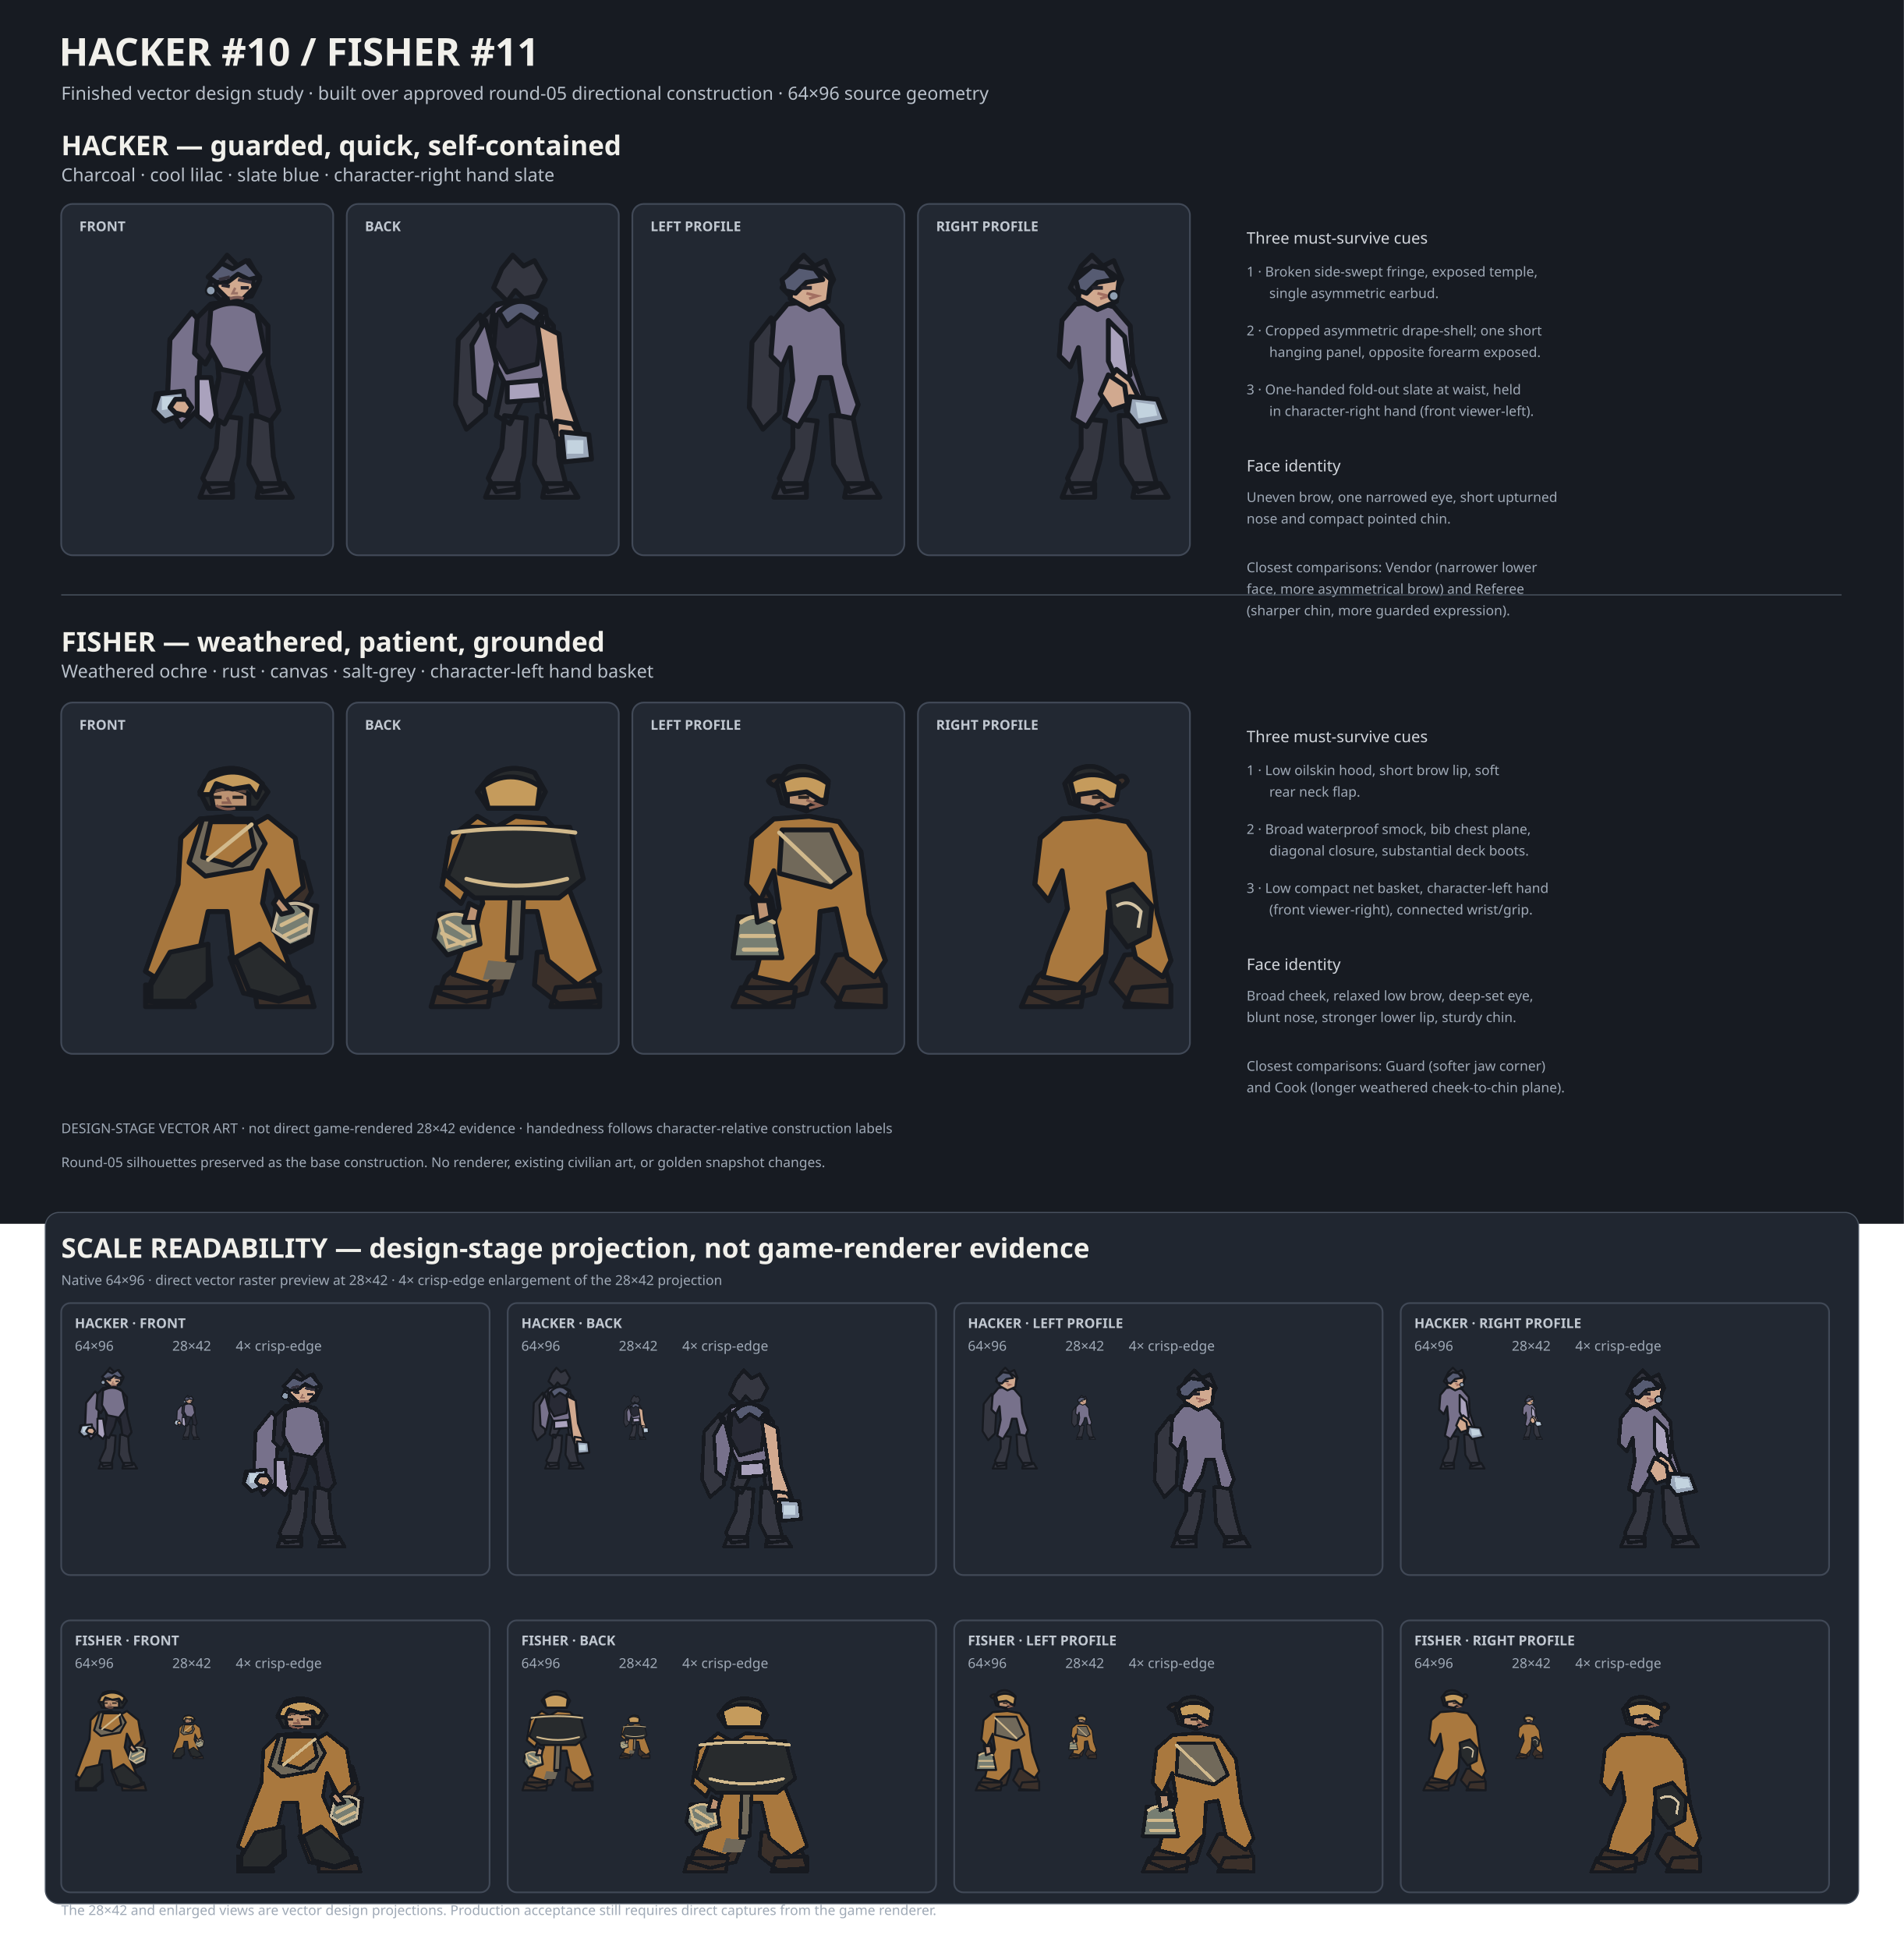
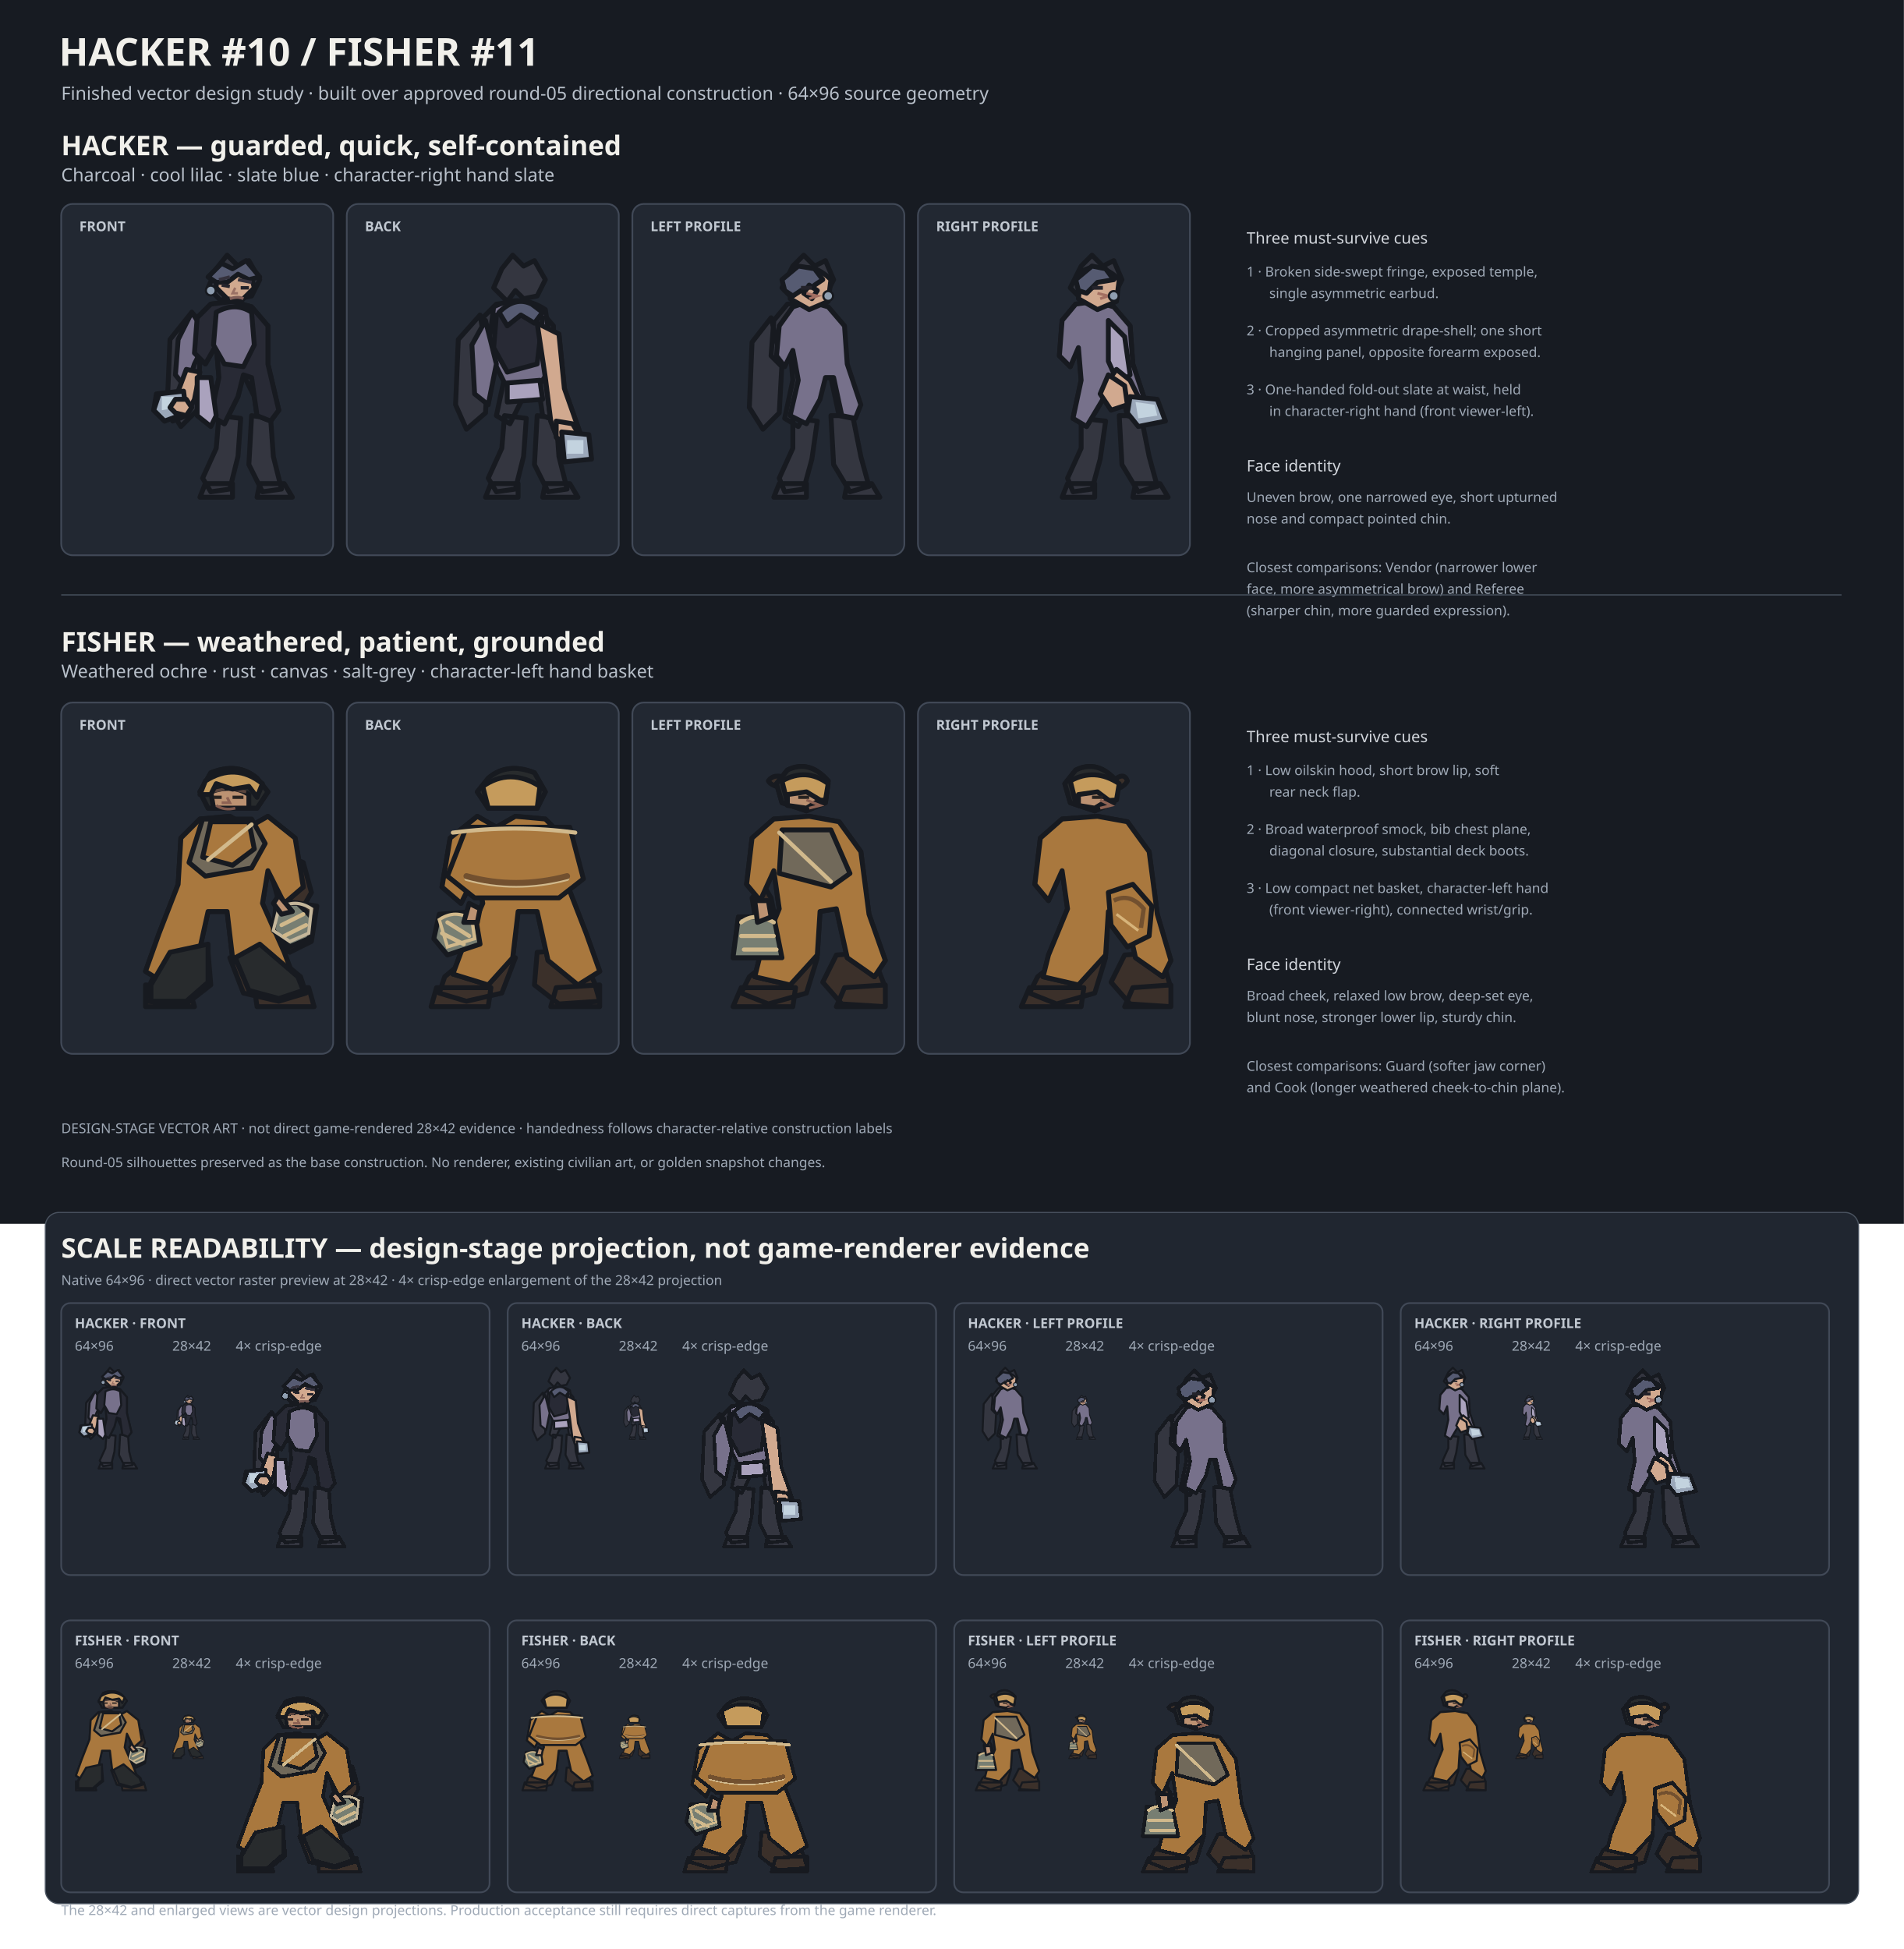
<svg xmlns="http://www.w3.org/2000/svg" width="1680" height="1720" viewBox="0 0 1680 1720" role="img" aria-labelledby="title desc">
  <defs>
    <style>
 .bg{fill:#171b22}.panel{fill:#222832;stroke:#414957;stroke-width:1.5}.h{font:700 34px sans-serif;fill:#f1f0eb}.sub{font:16px sans-serif;fill:#b8c0ca}.name{font:700 24px sans-serif;fill:#f1f0eb}.dir{font:700 12px sans-serif;fill:#c1c8d1}.note{font:14px sans-serif;fill:#d2d6dc}.small{font:12px sans-serif;fill:#9fa9b6}
 .ink{stroke:#171a20;stroke-width:1.8;stroke-linejoin:round;stroke-linecap:round}
 .hbody{fill:#343640}.hshell{fill:#77718b}.hlight{fill:#aaa2bd}.hbase{fill:#282a35}.hskin{fill:#d1a98f}.hdeep{fill:#565b72}.hprop{fill:#9ba8ba}.hglass{fill:#c3d3df}
 .fbody{fill:#3b302a}.fshell{fill:#a9783e}.flight{fill:#c59b5c}.fcanvas{fill:#71695a}.fskin{fill:#bc9272}.fdeep{fill:#282b2d}.fprop{fill:#777e72}.fline{fill:none;stroke:#d1b98c;stroke-width:1.5;stroke-linecap:round}
 </style>
    <path id="hFront" d="M27 8 L31 3 35 7 39 5 43 12 40 18 35 19 32 16 29 20 24 15Z M25 21 L20 26 19 39 23 43 27 36 28 48 25 62 30 65 35 55 37 47 40 48 42 62 47 64 50 60 46 43 46 29 40 22 33 20Z M28 62 L36 63 35 77 32 89 25 90 22 85 27 74Z M40 62 L47 63 48 77 51 89 44 90 39 80Z M23 87 L33 87 33 92 21 92Z M43 87 L52 87 55 92 42 92Z M18 24 L10 34 9 58 14 66 20 60 21 42 26 33Z M39 34 L45 40 46 51 41 55 37 47Z M5 54 L14 53 15 61 8 64 4 60Z" />
    <path id="hBack" d="M27 8 L31 3 35 7 39 5 43 12 40 18 35 19 32 16 29 20 24 15Z M25 21 L20 26 19 39 23 43 27 36 28 48 25 62 30 65 35 55 37 47 40 48 42 62 47 64 50 60 46 43 46 29 40 22 33 20Z M28 62 L36 63 35 77 32 89 25 90 22 85 27 74Z M40 62 L47 63 48 77 51 89 44 90 39 80Z M23 87 L33 87 33 92 21 92Z M43 87 L52 87 55 92 42 92Z M19 25 L11 34 10 58 14 67 21 61 22 42Z M40 28 L48 32 50 52 56 69 50 77 45 64 43 48Z" />
    <path id="hLeft" d="M29 7 L33 3 37 7 41 5 44 12 41 18 36 19 33 16 30 20 25 15Z M27 21 L22 27 21 40 25 44 28 37 29 49 26 63 31 66 37 56 39 48 43 48 46 62 51 63 53 58 48 43 47 29 41 22 34 20Z M29 63 L38 64 36 78 33 89 26 90 24 85 29 74Z M43 62 L51 62 54 77 57 88 50 90 44 80Z M24 87 L34 87 34 92 22 92Z M49 87 L58 87 61 92 48 92Z M21 26 L14 35 13 59 18 67 24 61 25 43Z" />
    <path id="hRight" d="M30 7 L34 3 38 7 42 5 45 12 42 18 37 19 34 16 31 20 26 15Z M28 21 L23 27 22 40 26 44 29 37 30 49 27 63 32 66 38 56 40 48 44 48 47 62 52 63 54 58 49 43 48 29 42 22 35 20Z M30 63 L39 64 37 78 34 89 27 90 25 85 30 74Z M44 62 L52 62 55 77 58 88 51 90 45 80Z M25 87 L35 87 35 92 23 92Z M50 87 L59 87 62 92 49 92Z" />
    <path id="fFront" d="M22 12 Q29 6 39 10 L43 17 40 23 22 23 18 17Z M18 26 L8 34 5 52 12 58 18 46 20 58 12 76 9 84 22 88 31 78 33 61 40 61 44 79 55 88 63 83 58 69 51 51 50 34 43 27 32 26 25 30Z M18 75 L32 78 27 91 14 94 4 91 6 85Z M40 76 L55 75 61 87 63 94 48 95 39 88Z M3 89 L23 89 22 96 1 96Z M47 89 L63 88 63 96 45 96Z M5 43 L12 40 16 50 13 61 6 61 2 54Z M0 59 L13 57 16 69 10 76 2 72Z" />
    <path id="fBack" d="M22 12 Q29 6 39 10 L43 17 40 23 22 23 18 17Z M18 26 L8 34 5 52 12 58 18 46 20 58 12 76 9 84 22 88 31 78 33 61 40 61 44 79 55 88 63 83 58 69 51 51 50 34 43 27 32 26 25 30Z M18 75 L32 78 27 91 14 94 4 91 6 85Z M40 76 L55 75 61 87 63 94 48 95 39 88Z M3 89 L23 89 22 96 1 96Z M47 89 L63 88 63 96 45 96Z" />
    <path id="fLeft" d="M27 9 Q35 5 42 13 L41 21 34 24 25 21 23 14Z M27 12 Q22 10 20 13 Q21 15 27 16Z M22 27 L14 34 12 51 17 57 22 46 24 60 17 77 15 85 28 88 38 77 39 61 45 60 49 78 59 85 63 79 57 62 54 39 46 28 35 26Z M23 77 L38 78 34 91 20 95 10 91 13 85Z M45 77 L58 76 63 89 63 96 47 95 40 87Z M10 89 L30 89 29 96 7 96Z M48 89 L63 88 63 96 45 96Z M18 51 L14 56 15 62 19 65 22 61 21 56Z M9 63 L22 63 25 78 7 78Z" />
    <path id="fRight" d="M28 9 Q36 5 43 13 L42 21 35 24 26 21 24 14Z M43 12 Q46 10 47 13 Q46 15 43 16Z M23 27 L15 34 13 51 18 57 23 46 25 60 18 77 16 85 29 88 39 77 40 61 46 60 50 78 60 85 63 79 58 62 55 39 47 28 36 26Z M24 77 L39 78 35 91 21 95 11 91 14 85Z M46 77 L59 76 63 89 63 96 48 95 41 87Z M11 89 L31 89 30 96 8 96Z M49 89 L63 88 63 96 46 96Z M40 54 L49 51 56 59 55 70 47 74 41 66Z" />
  </defs>
  <rect class="bg" width="1680" height="1080" />
  <text x="52" y="58" class="h">HACKER #10  /  FISHER #11</text>
  <text x="54" y="88" class="sub">Finished vector design study · built over approved round-05 directional construction · 64×96 source geometry</text>
  <text x="54" y="137" class="name">HACKER — guarded, quick, self-contained</text>
  <text x="54" y="160" class="sub">Charcoal · cool lilac · slate blue · character-right hand slate</text>
  <g transform="translate(54 180)">
    <g transform="translate(0 0)">
      <rect class="panel" width="240" height="310" rx="10" />
      <text x="16" y="24" class="dir">FRONT</text>
      <g id="hacker-front-art" transform="translate(72 38) scale(2.4 2.4)">
        <use href="#hFront" class="hbody ink" />
-         <path d="M18 24 L10 34 9 58 14 66 20 60 21 42 26 33Z" class="hshell ink" />
+         <path d="M18 24 L13 34 12 47 16 52 19 43 24 33Z" class="hshell ink" />
+         <path d="M16 45 L21 46 19 56 16 62 11 64 9 59 13 53Z" class="hskin ink" />
        <path d="M25 21 L20 26 19 39 23 43 27 36 28 48 25 62 30 65 35 55 37 47 40 48 42 62 47 64 50 60 46 43 46 29 40 22 33 20Z" class="hbase ink" />
-         <path d="M25 23 Q34 18 42 24 L45 39 39 47 29 45 24 36Z" class="hshell ink" />
+         <path d="M27 24 Q34 20 40 24 L41 36 37 44 30 43 26 36Z" class="hshell ink" />
        <path d="M27 10 Q34 7 40 11 L41 15 36 20 31 19 27 15Z" class="hskin ink" />
        <path d="M24 11 L29 6 33 8 38 5 43 11 39 12 35 10 31 13 27 13Z" class="hdeep ink" />
        <path d="M28 12 L32 11 M35 12 L40 13" stroke="#34313c" stroke-width="1.2" fill="none" />
        <path d="M29 14 L32 14.5 M36 15 L39 15" stroke="#24232b" stroke-width="1.25" fill="none" />
        <path d="M34 15 L33 17 35 17" stroke="#9a7165" stroke-width="0.9" fill="none" />
        <path d="M32 19 Q35 18 37 19" stroke="#815f59" stroke-width="1.1" fill="none" />
        <circle cx="25" cy="16" r="1.8" fill="#8f9eb0" stroke="#171a20" stroke-width="0.8" />
        <path d="M6 54 L15 53 16 61 8 64 4 60Z" class="hprop ink" />
        <path d="M7 55 L13 55 13 59 7 60Z" class="hglass" />
        <path d="M12 56 L16 56 18 59 16 62 12 61 10 59Z" class="hskin ink" />
        <path d="M20 48 L25 48 27 62 25 66 20 62Z" class="hlight ink" />
      </g>
    </g>
    <g transform="translate(252 0)">
      <rect class="panel" width="240" height="310" rx="10" />
      <text x="16" y="24" class="dir">BACK</text>
      <g id="hacker-back-art" transform="translate(72 38) scale(2.4 2.4)">
        <use href="#hBack" class="hbody ink" />
        <path d="M24 22 Q34 17 43 23 L46 43 40 52 28 50 22 38Z" class="hshell ink" />
        <path d="M25 25 Q34 21 42 26 L40 43 29 46 24 37Z" class="hbase ink" />
        <path d="M26 24 Q32 18 38 21 L42 24 39 28 34 25 29 29Z" class="hdeep ink" />
        <path d="M21 27 L16 36 17 54 22 58 25 43Z" class="hshell ink" />
        <path d="M40 28 L48 32 50 52 56 69 50 77 45 64 43 48Z" class="hskin ink" />
        <path d="M29 50 L41 49 42 56 29 57Z" class="hlight ink" />
        <path d="M47 64 L53 65 56 70 52 73 47 70Z" class="hskin ink" />
        <path d="M49 68 L59 69 60 78 50 79Z" class="hprop ink" />
        <path d="M51 71 L57 71 57 76 51 76Z" class="hglass" />
      </g>
    </g>
    <g transform="translate(504 0)">
      <rect class="panel" width="240" height="310" rx="10" />
      <text x="16" y="24" class="dir">LEFT PROFILE</text>
      <g id="hacker-left-art" transform="translate(72 38) scale(2.4 2.4)">
        <use href="#hLeft" class="hbody ink" />
-         <path d="M27 21 L22 27 21 40 25 44 28 37 29 49 26 63 31 66 37 56 39 48 43 48 46 62 51 63 53 58 48 43 47 29 41 22 34 20Z" class="hshell ink" />
+         <path d="M29 22 L24 29 23 40 26 44 29 38 31 49 28 62 34 65 39 56 41 48 44 48 47 62 52 63 54 58 49 43 48 29 42 22 35 20Z" class="hshell ink" />
        <path d="M29 9 Q36 5 43 12 L42 20 35 23 28 19Z" class="hskin ink" />
-         <path d="M25 12 L31 7 37 8 40 12 34 13 30 17 26 16Z" class="hdeep ink" />
+         <path d="M25 12 L31 7 37 8 40 12 37 14 35 17 32 16 29 18 26 16Z" class="hdeep ink" />
+         <path d="M35 14 L38 16 36 19 33 17Z" class="hskin ink" />
        <path d="M32 15 L36 15" stroke="#24232b" stroke-width="1.4" />
+         <circle cx="42" cy="18" r="1.8" fill="#8f9eb0" stroke="#171a20" stroke-width="0.8" />
        <path d="M34 17 L38 18 35 19" stroke="#a36f62" stroke-width="1" fill="none" />
      </g>
    </g>
    <g transform="translate(756 0)">
      <rect class="panel" width="240" height="310" rx="10" />
      <text x="16" y="24" class="dir">RIGHT PROFILE</text>
      <g id="hacker-right-art" transform="translate(72 38) scale(2.4 2.4)">
        <use href="#hRight" class="hbody ink" />
        <path d="M28 21 L23 27 22 40 26 44 29 37 30 49 27 63 32 66 38 56 40 48 44 48 47 62 52 63 54 58 49 43 48 29 42 22 35 20Z" class="hshell ink" />
        <path d="M30 9 Q37 5 44 12 L43 20 36 23 29 19Z" class="hskin ink" />
        <path d="M28 12 L34 7 39 8 42 12 36 13 32 17 29 16Z" class="hdeep ink" />
        <path d="M34 15 L38 15" stroke="#24232b" stroke-width="1.4" />
        <path d="M36 17 L40 18 37 19" stroke="#a36f62" stroke-width="1" fill="none" />
        <circle cx="42" cy="18" r="1.8" fill="#8f9eb0" stroke="#171a20" stroke-width="0.8" />
        <path d="M40 27 L46 33 48 47 44 51 40 42Z" class="hlight ink" />
        <path d="M43 45 L48 49 51 55 48 58 43 54 40 49Z" class="hskin ink" />
        <path d="M48 55 L58 56 61 64 51 66 47 61Z" class="hprop ink" />
        <path d="M50 57 L57 58 58 62 51 63Z" class="hglass" />
        <path d="M40 47 L46 51 47 58 41 60 37 54Z" class="hskin ink" />
      </g>
    </g>
  </g>
  <text x="1100" y="215" class="note">Three must-survive cues</text>
  <text x="1100" y="244" class="small">1 · Broken side-swept fringe, exposed temple,</text>
  <text x="1120" y="263" class="small">single asymmetric earbud.</text>
  <text x="1100" y="296" class="small">2 · Cropped asymmetric drape-shell; one short</text>
  <text x="1120" y="315" class="small">hanging panel, opposite forearm exposed.</text>
  <text x="1100" y="348" class="small">3 · One-handed fold-out slate at waist, held</text>
  <text x="1120" y="367" class="small">in character-right hand (front viewer-left).</text>
  <text x="1100" y="416" class="note">Face identity</text>
  <text x="1100" y="443" class="small">Uneven brow, one narrowed eye, short upturned</text>
  <text x="1100" y="462" class="small">nose and compact pointed chin.</text>
  <text x="1100" y="505" class="small">Closest comparisons: Vendor (narrower lower</text>
  <text x="1100" y="524" class="small">face, more asymmetrical brow) and Referee</text>
  <text x="1100" y="543" class="small">(sharper chin, more guarded expression).</text>
  <line x1="54" y1="525" x2="1625" y2="525" stroke="#4a5360" />
  <text x="54" y="575" class="name">FISHER — weathered, patient, grounded</text>
  <text x="54" y="598" class="sub">Weathered ochre · rust · canvas · salt-grey · character-left hand basket</text>
  <g transform="translate(54 620)">
    <g transform="translate(0 0)">
      <rect class="panel" width="240" height="310" rx="10" />
      <text x="16" y="24" class="dir">FRONT</text>
      <g id="fisher-front-art" transform="translate(72 38) scale(2.4 2.4)">
        <g transform="translate(64 0) scale(-1 1)">
          <use href="#fFront" class="fbody ink" />
          <path d="M18 26 L8 34 5 52 12 58 18 46 20 58 12 76 9 84 22 88 31 78 33 61 40 61 44 79 55 88 63 83 58 69 51 51 50 34 43 27 32 26 25 30Z" class="fshell ink" />
          <path d="M22 12 Q29 6 39 10 L43 17 40 23 22 23 18 17Z" class="fdeep ink" />
          <path d="M25 18 Q31 14 39 17 L38 23 25 23Z" class="fskin ink" />
          <path d="M26 17 L31 16 M34 16 L39 17" stroke="#5a453d" stroke-width="1.1" fill="none" />
          <path d="M27 19 L31 19 M35 19 L38 19" stroke="#282321" stroke-width="1.2" fill="none" />
          <path d="M33 19 L32 21 35 21" stroke="#8d6253" stroke-width="1" fill="none" />
          <path d="M30 23 Q34 24 37 22" stroke="#80594d" stroke-width="1" fill="none" />
          <path d="M20 14 Q30 6 41 13 L43 18 39 18 37 14 31 16 25 15 22 19Z" class="flight ink" />
          <path d="M24 27 L42 27 47 43 41 48 24 45 19 36Z" class="fcanvas ink" />
          <path d="M25 28 L39 28 42 41 31 44 23 38Z" class="fshell ink" />
          <path d="M24 29 L40 42" class="fline" />
          <path d="M7 58 L15 58 16 68 10 74 3 71 1 64Z" class="fprop ink" />
          <path d="M2 60 Q8 56 14 60 L16 68 10 72 3 69Z" fill="none" stroke="#c4b69a" stroke-width="1.2" />
          <path d="M5 62 L13 66 M4 66 L12 70" class="fline" />
          <path d="M14 55 L16 58 13 62 9 61Z" class="fskin ink" />
          <path d="M21 73 L30 78 25 90 14 93 5 90 7 85Z" class="fdeep ink" />
          <path d="M40 73 L54 76 61 88 61 94 48 94 40 87Z" class="fdeep ink" />
        </g>
      </g>
    </g>
    <g transform="translate(252 0)">
      <rect class="panel" width="240" height="310" rx="10" />
      <text x="16" y="24" class="dir">BACK</text>
      <g id="fisher-back-art" transform="translate(72 38) scale(2.4 2.4)">
        <use href="#fBack" class="fbody ink" />
        <path d="M18 26 L8 34 5 52 12 58 18 46 20 58 12 76 9 84 22 88 31 78 33 61 40 61 44 79 55 88 63 83 58 69 51 51 50 34 43 27 32 26 25 30Z" class="fshell ink" />
        <path d="M22 12 Q29 6 39 10 L43 17 40 23 22 23 18 17Z" class="fdeep ink" />
        <path d="M20 15 Q30 8 41 15 L40 23 22 23Z" class="flight ink" />
-         <path d="M14 30 L52 30 57 49 48 56 17 56 7 48Z" class="fdeep ink" />
+         <path d="M14 30 L52 30 57 49 48 56 17 56 7 48Z" class="fshell ink" />
        <path d="M9 32 Q32 29 54 32 M14 49 Q32 54 51 49" class="fline" />
-         <path d="M30 56 L35 56 34 78 29 78Z" class="fcanvas ink" />
-         <path d="M22 79 L32 80 30 86 20 86Z" class="fcanvas" />
+         <path d="M14 48 Q32 53 51 48" fill="none" stroke="#72502F" stroke-width="2.2" stroke-linecap="round" />
        <path d="M4 62 L17 61 19 73 7 77 2 71Z" class="fprop ink" />
        <path d="M4 64 Q10 60 16 64 L17 71 7 74Z" fill="none" stroke="#d1b98c" stroke-width="1.2" />
        <path d="M7 65 L15 70 M5 69 L13 73" class="fline" />
        <path d="M15 58 L19 60 18 65 13 65Z" class="fskin ink" />
      </g>
    </g>
    <g transform="translate(504 0)">
      <rect class="panel" width="240" height="310" rx="10" />
      <text x="16" y="24" class="dir">LEFT PROFILE</text>
      <g id="fisher-left-art" transform="translate(72 38) scale(2.4 2.4)">
        <use href="#fLeft" class="fbody ink" />
        <path d="M22 27 L14 34 12 51 17 57 22 46 24 60 17 77 15 85 28 88 38 77 39 61 45 60 49 78 59 85 63 79 57 62 54 39 46 28 35 26Z" class="fshell ink" />
        <path d="M27 9 Q35 5 42 13 L41 21 34 24 25 21 23 14Z" class="fdeep ink" />
        <path d="M25 13 Q34 8 42 14 L41 20 27 21Z" class="flight ink" />
        <path d="M27 18 L34 17 39 20 34 23 27 22Z" class="fskin ink" />
        <path d="M31 19 L35 19" stroke="#282321" stroke-width="1.2" />
        <path d="M34 20 L39 22 35 23" stroke="#8d6253" stroke-width="1" fill="none" />
        <path d="M25 31 L43 31 50 47 43 52 24 47Z" class="fcanvas ink" />
        <path d="M24 32 L43 50" class="fline" />
        <path d="M9 63 L22 63 25 78 7 78Z" class="fprop ink" />
        <path d="M10 65 Q15 61 22 65 M10 70 L22 70 M11 75 L23 75" class="fline" />
        <path d="M15 57 L20 57 21 63 16 65Z" class="fskin ink" />
      </g>
    </g>
    <g transform="translate(756 0)">
      <rect class="panel" width="240" height="310" rx="10" />
      <text x="16" y="24" class="dir">RIGHT PROFILE</text>
      <g id="fisher-right-art" transform="translate(72 38) scale(2.4 2.4)">
        <use href="#fRight" class="fbody ink" />
        <path d="M23 27 L15 34 13 51 18 57 23 46 25 60 18 77 16 85 29 88 39 77 40 61 46 60 50 78 60 85 63 79 58 62 55 39 47 28 36 26Z" class="fshell ink" />
        <path d="M28 9 Q36 5 43 13 L42 21 35 24 26 21 24 14Z" class="fdeep ink" />
        <path d="M26 13 Q35 8 44 14 L43 20 28 21Z" class="flight ink" />
        <path d="M29 18 L36 17 40 20 35 23 29 22Z" class="fskin ink" />
        <path d="M34 19 L38 19" stroke="#282321" stroke-width="1.2" />
        <path d="M37 20 L41 22 37 23" stroke="#8d6253" stroke-width="1" fill="none" />
-         <path d="M40 54 L49 51 56 59 55 70 47 74 41 66Z" class="fdeep ink" />
-         <path d="M43 59 Q48 56 52 61 L51 67" fill="none" stroke="#d4c4a4" stroke-width="1.2" />
+         <path d="M40 54 L49 51 56 59 55 70 47 74 41 66Z" class="fshell ink" />
+         <path d="M42 57 Q48 54 53 60 L52 67" fill="none" stroke="#72502F" stroke-width="1.6" />
+         <path d="M43 62 L51 68" fill="none" stroke="#d7b47a" stroke-width="1" />
      </g>
    </g>
  </g>
  <text x="1100" y="655" class="note">Three must-survive cues</text>
  <text x="1100" y="684" class="small">1 · Low oilskin hood, short brow lip, soft</text>
  <text x="1120" y="703" class="small">rear neck flap.</text>
  <text x="1100" y="736" class="small">2 · Broad waterproof smock, bib chest plane,</text>
  <text x="1120" y="755" class="small">diagonal closure, substantial deck boots.</text>
  <text x="1100" y="788" class="small">3 · Low compact net basket, character-left hand</text>
  <text x="1120" y="807" class="small">(front viewer-right), connected wrist/grip.</text>
  <text x="1100" y="856" class="note">Face identity</text>
  <text x="1100" y="883" class="small">Broad cheek, relaxed low brow, deep-set eye,</text>
  <text x="1100" y="902" class="small">blunt nose, stronger lower lip, sturdy chin.</text>
  <text x="1100" y="945" class="small">Closest comparisons: Guard (softer jaw corner)</text>
  <text x="1100" y="964" class="small">and Cook (longer weathered cheek-to-chin plane).</text>
  <text x="54" y="1000" class="small">DESIGN-STAGE VECTOR ART · not direct game-rendered 28×42 evidence · handedness follows character-relative construction labels</text>
  <text x="54" y="1030" class="small">Round-05 silhouettes preserved as the base construction. No renderer, existing civilian art, or golden snapshot changes.</text>
  <rect x="40" y="1070" width="1600" height="610" rx="12" fill="#202630" stroke="#4a5360" />
  <text x="54" y="1110" class="name">SCALE READABILITY — design-stage projection, not game-renderer evidence</text>
  <text x="54" y="1134" class="small">Native 64×96 · direct vector raster preview at 28×42 · 4× crisp-edge enlargement of the 28×42 projection</text>
  <rect x="54" y="1150" width="378" height="240" rx="8" class="panel" />
  <text x="66" y="1172" class="dir">HACKER · FRONT</text>
  <text x="66" y="1192" class="small">64×96</text>
  <use href="#hacker-front-art" transform="translate(36.000 1188.167) scale(0.416667)" />
  <text x="152" y="1192" class="small">28×42</text>
  <use href="#hacker-front-art" transform="translate(138.875 1223.073) scale(0.182292)" />
  <text x="208" y="1192" class="small">4× crisp-edge</text>
  <g shape-rendering="crispEdges">
    <use href="#hacker-front-art" transform="translate(155.500 1176.292) scale(0.729167)" />
  </g>
  <rect x="448" y="1150" width="378" height="240" rx="8" class="panel" />
  <text x="460" y="1172" class="dir">HACKER · BACK</text>
  <text x="460" y="1192" class="small">64×96</text>
  <use href="#hacker-back-art" transform="translate(430.000 1188.167) scale(0.416667)" />
  <text x="546" y="1192" class="small">28×42</text>
  <use href="#hacker-back-art" transform="translate(532.875 1223.073) scale(0.182292)" />
  <text x="602" y="1192" class="small">4× crisp-edge</text>
  <g shape-rendering="crispEdges">
    <use href="#hacker-back-art" transform="translate(549.500 1176.292) scale(0.729167)" />
  </g>
  <rect x="842" y="1150" width="378" height="240" rx="8" class="panel" />
  <text x="854" y="1172" class="dir">HACKER · LEFT PROFILE</text>
  <text x="854" y="1192" class="small">64×96</text>
  <use href="#hacker-left-art" transform="translate(824.000 1188.167) scale(0.416667)" />
  <text x="940" y="1192" class="small">28×42</text>
  <use href="#hacker-left-art" transform="translate(926.875 1223.073) scale(0.182292)" />
  <text x="996" y="1192" class="small">4× crisp-edge</text>
  <g shape-rendering="crispEdges">
    <use href="#hacker-left-art" transform="translate(943.500 1176.292) scale(0.729167)" />
  </g>
  <rect x="1236" y="1150" width="378" height="240" rx="8" class="panel" />
  <text x="1248" y="1172" class="dir">HACKER · RIGHT PROFILE</text>
  <text x="1248" y="1192" class="small">64×96</text>
  <use href="#hacker-right-art" transform="translate(1218.000 1188.167) scale(0.416667)" />
  <text x="1334" y="1192" class="small">28×42</text>
  <use href="#hacker-right-art" transform="translate(1320.875 1223.073) scale(0.182292)" />
  <text x="1390" y="1192" class="small">4× crisp-edge</text>
  <g shape-rendering="crispEdges">
    <use href="#hacker-right-art" transform="translate(1337.500 1176.292) scale(0.729167)" />
  </g>
  <rect x="54" y="1430" width="378" height="240" rx="8" class="panel" />
  <text x="66" y="1452" class="dir">FISHER · FRONT</text>
  <text x="66" y="1472" class="small">64×96</text>
  <use href="#fisher-front-art" transform="translate(36.000 1468.167) scale(0.416667)" />
  <text x="152" y="1472" class="small">28×42</text>
  <use href="#fisher-front-art" transform="translate(138.875 1503.073) scale(0.182292)" />
  <text x="208" y="1472" class="small">4× crisp-edge</text>
  <g shape-rendering="crispEdges">
    <use href="#fisher-front-art" transform="translate(155.500 1456.292) scale(0.729167)" />
  </g>
  <rect x="448" y="1430" width="378" height="240" rx="8" class="panel" />
  <text x="460" y="1452" class="dir">FISHER · BACK</text>
  <text x="460" y="1472" class="small">64×96</text>
  <use href="#fisher-back-art" transform="translate(430.000 1468.167) scale(0.416667)" />
  <text x="546" y="1472" class="small">28×42</text>
  <use href="#fisher-back-art" transform="translate(532.875 1503.073) scale(0.182292)" />
  <text x="602" y="1472" class="small">4× crisp-edge</text>
  <g shape-rendering="crispEdges">
    <use href="#fisher-back-art" transform="translate(549.500 1456.292) scale(0.729167)" />
  </g>
  <rect x="842" y="1430" width="378" height="240" rx="8" class="panel" />
  <text x="854" y="1452" class="dir">FISHER · LEFT PROFILE</text>
  <text x="854" y="1472" class="small">64×96</text>
  <use href="#fisher-left-art" transform="translate(824.000 1468.167) scale(0.416667)" />
  <text x="940" y="1472" class="small">28×42</text>
  <use href="#fisher-left-art" transform="translate(926.875 1503.073) scale(0.182292)" />
  <text x="996" y="1472" class="small">4× crisp-edge</text>
  <g shape-rendering="crispEdges">
    <use href="#fisher-left-art" transform="translate(943.500 1456.292) scale(0.729167)" />
  </g>
  <rect x="1236" y="1430" width="378" height="240" rx="8" class="panel" />
  <text x="1248" y="1452" class="dir">FISHER · RIGHT PROFILE</text>
  <text x="1248" y="1472" class="small">64×96</text>
  <use href="#fisher-right-art" transform="translate(1218.000 1468.167) scale(0.416667)" />
  <text x="1334" y="1472" class="small">28×42</text>
  <use href="#fisher-right-art" transform="translate(1320.875 1503.073) scale(0.182292)" />
  <text x="1390" y="1472" class="small">4× crisp-edge</text>
  <g shape-rendering="crispEdges">
    <use href="#fisher-right-art" transform="translate(1337.500 1456.292) scale(0.729167)" />
  </g>
  <text x="54" y="1690" class="small">The 28×42 and enlarged views are vector design projections. Production acceptance still requires direct captures from the game renderer.</text>
</svg>
